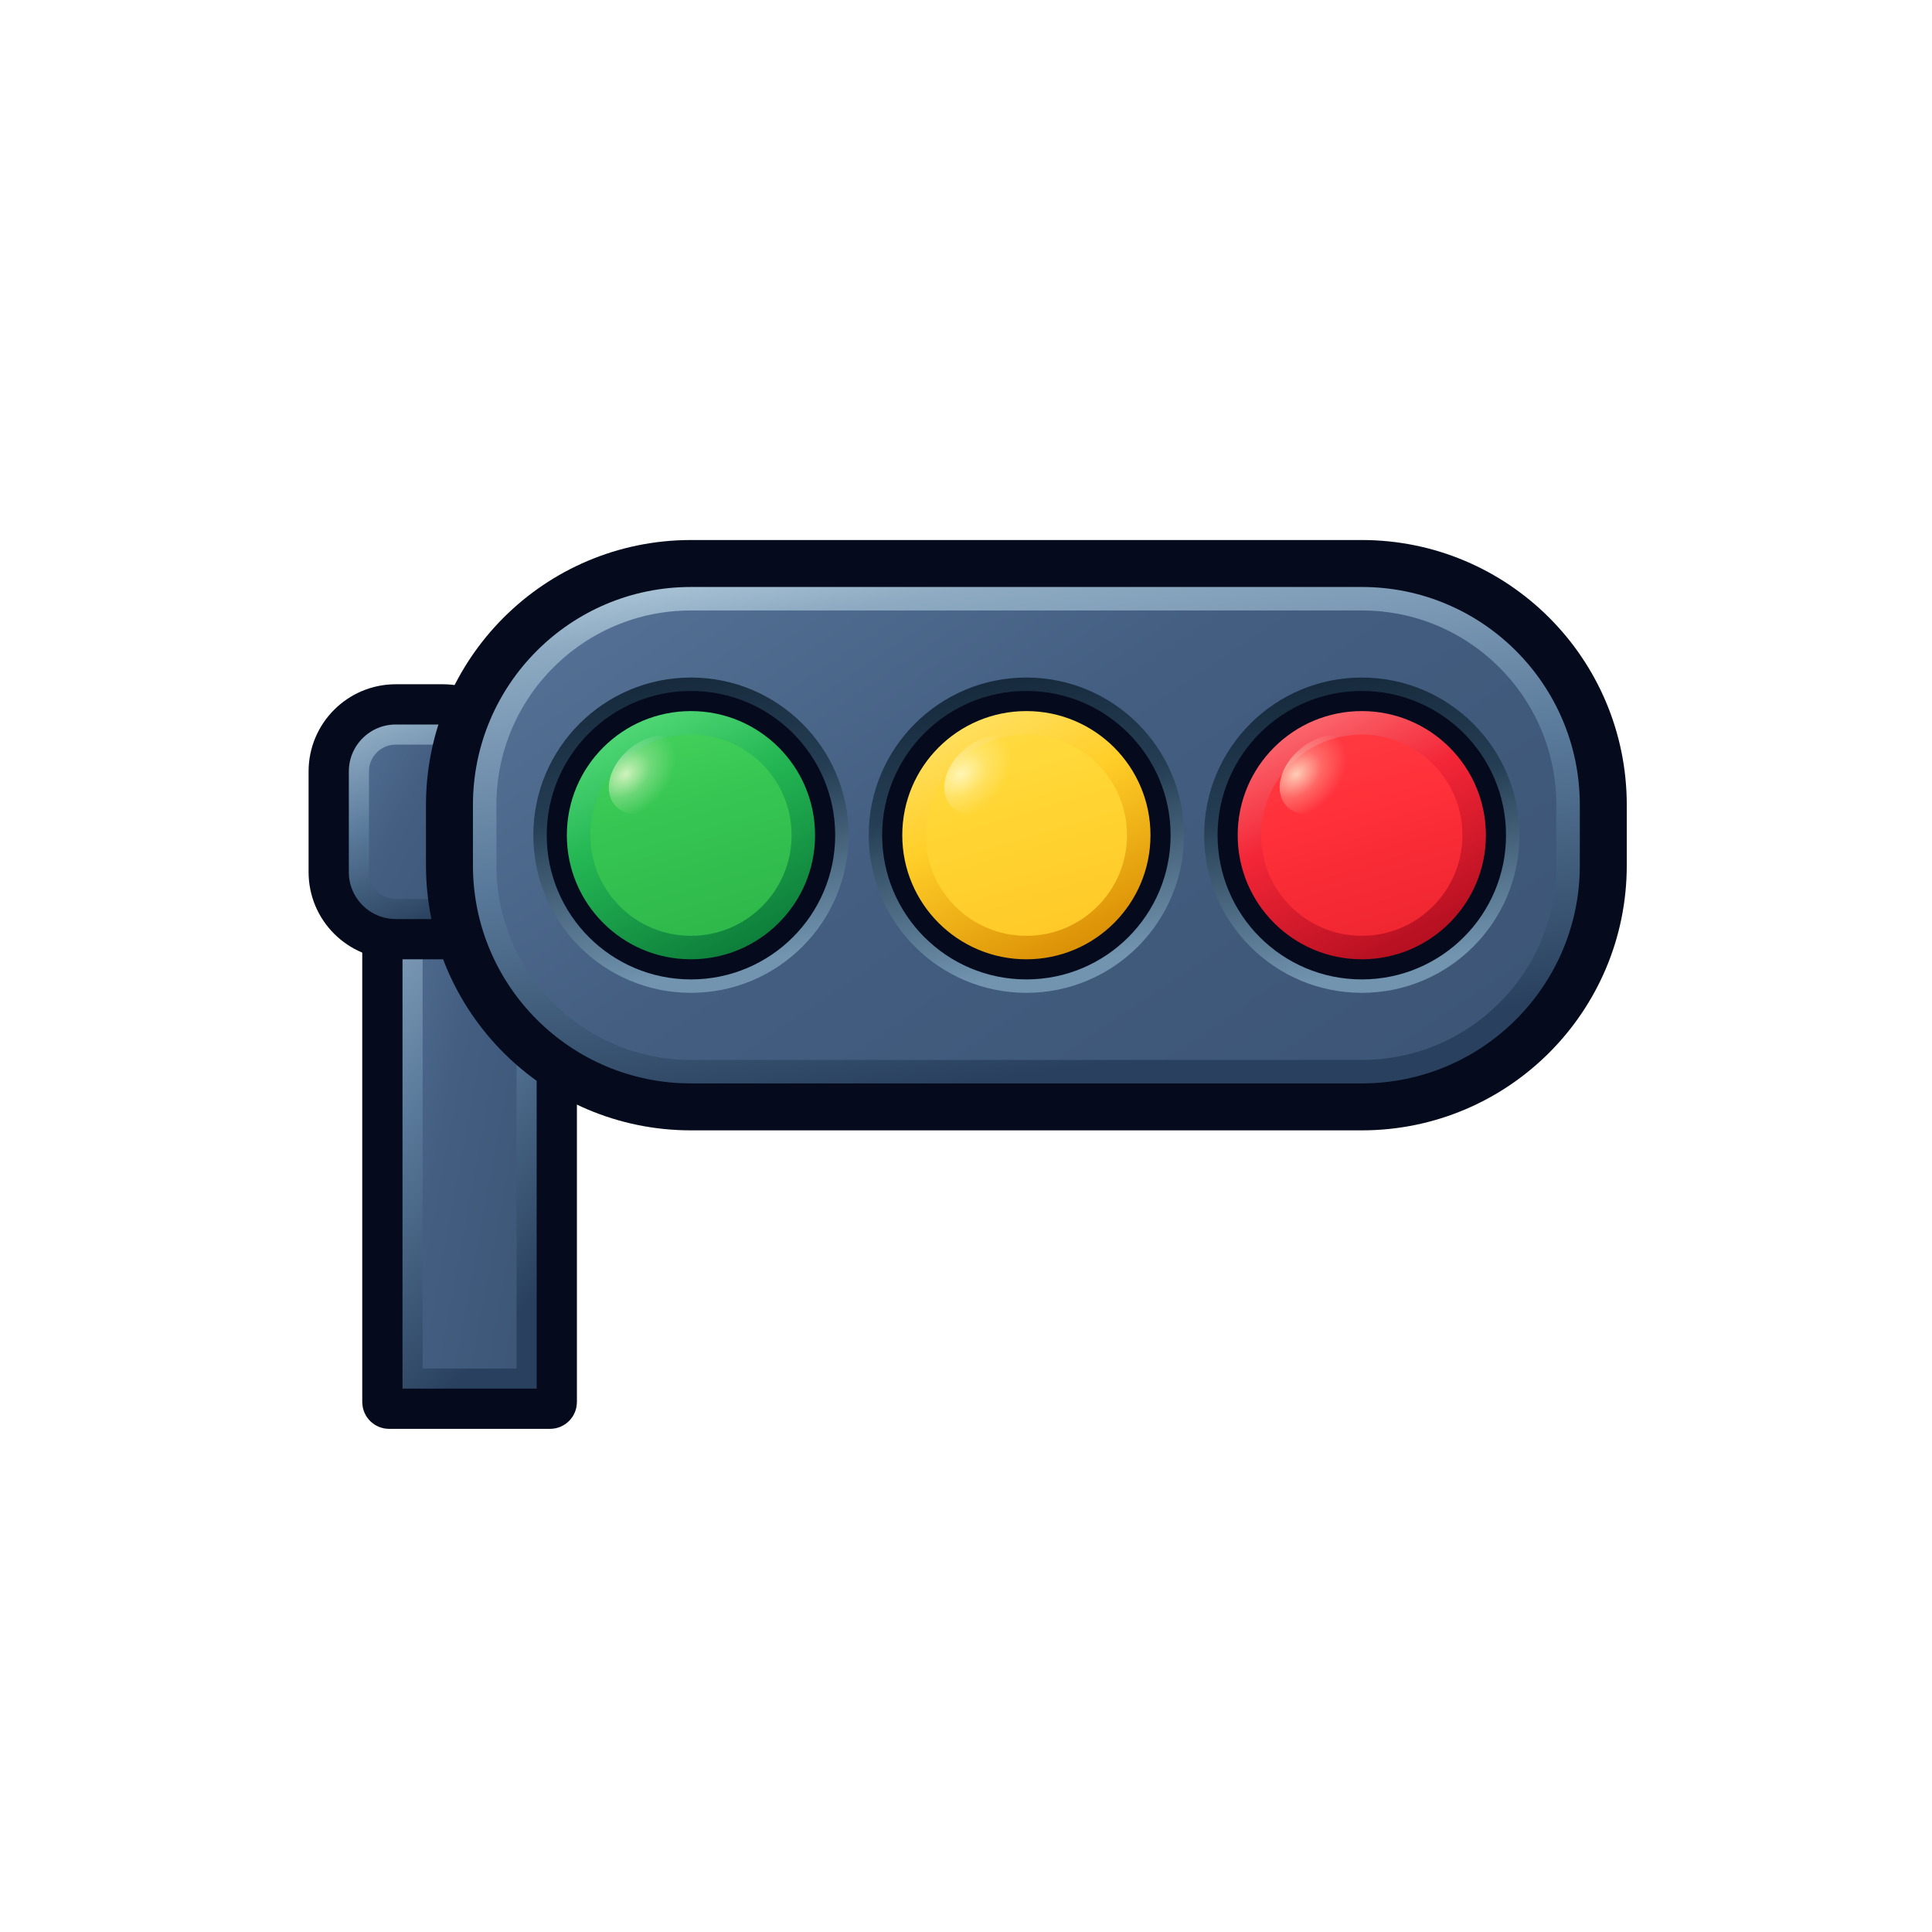
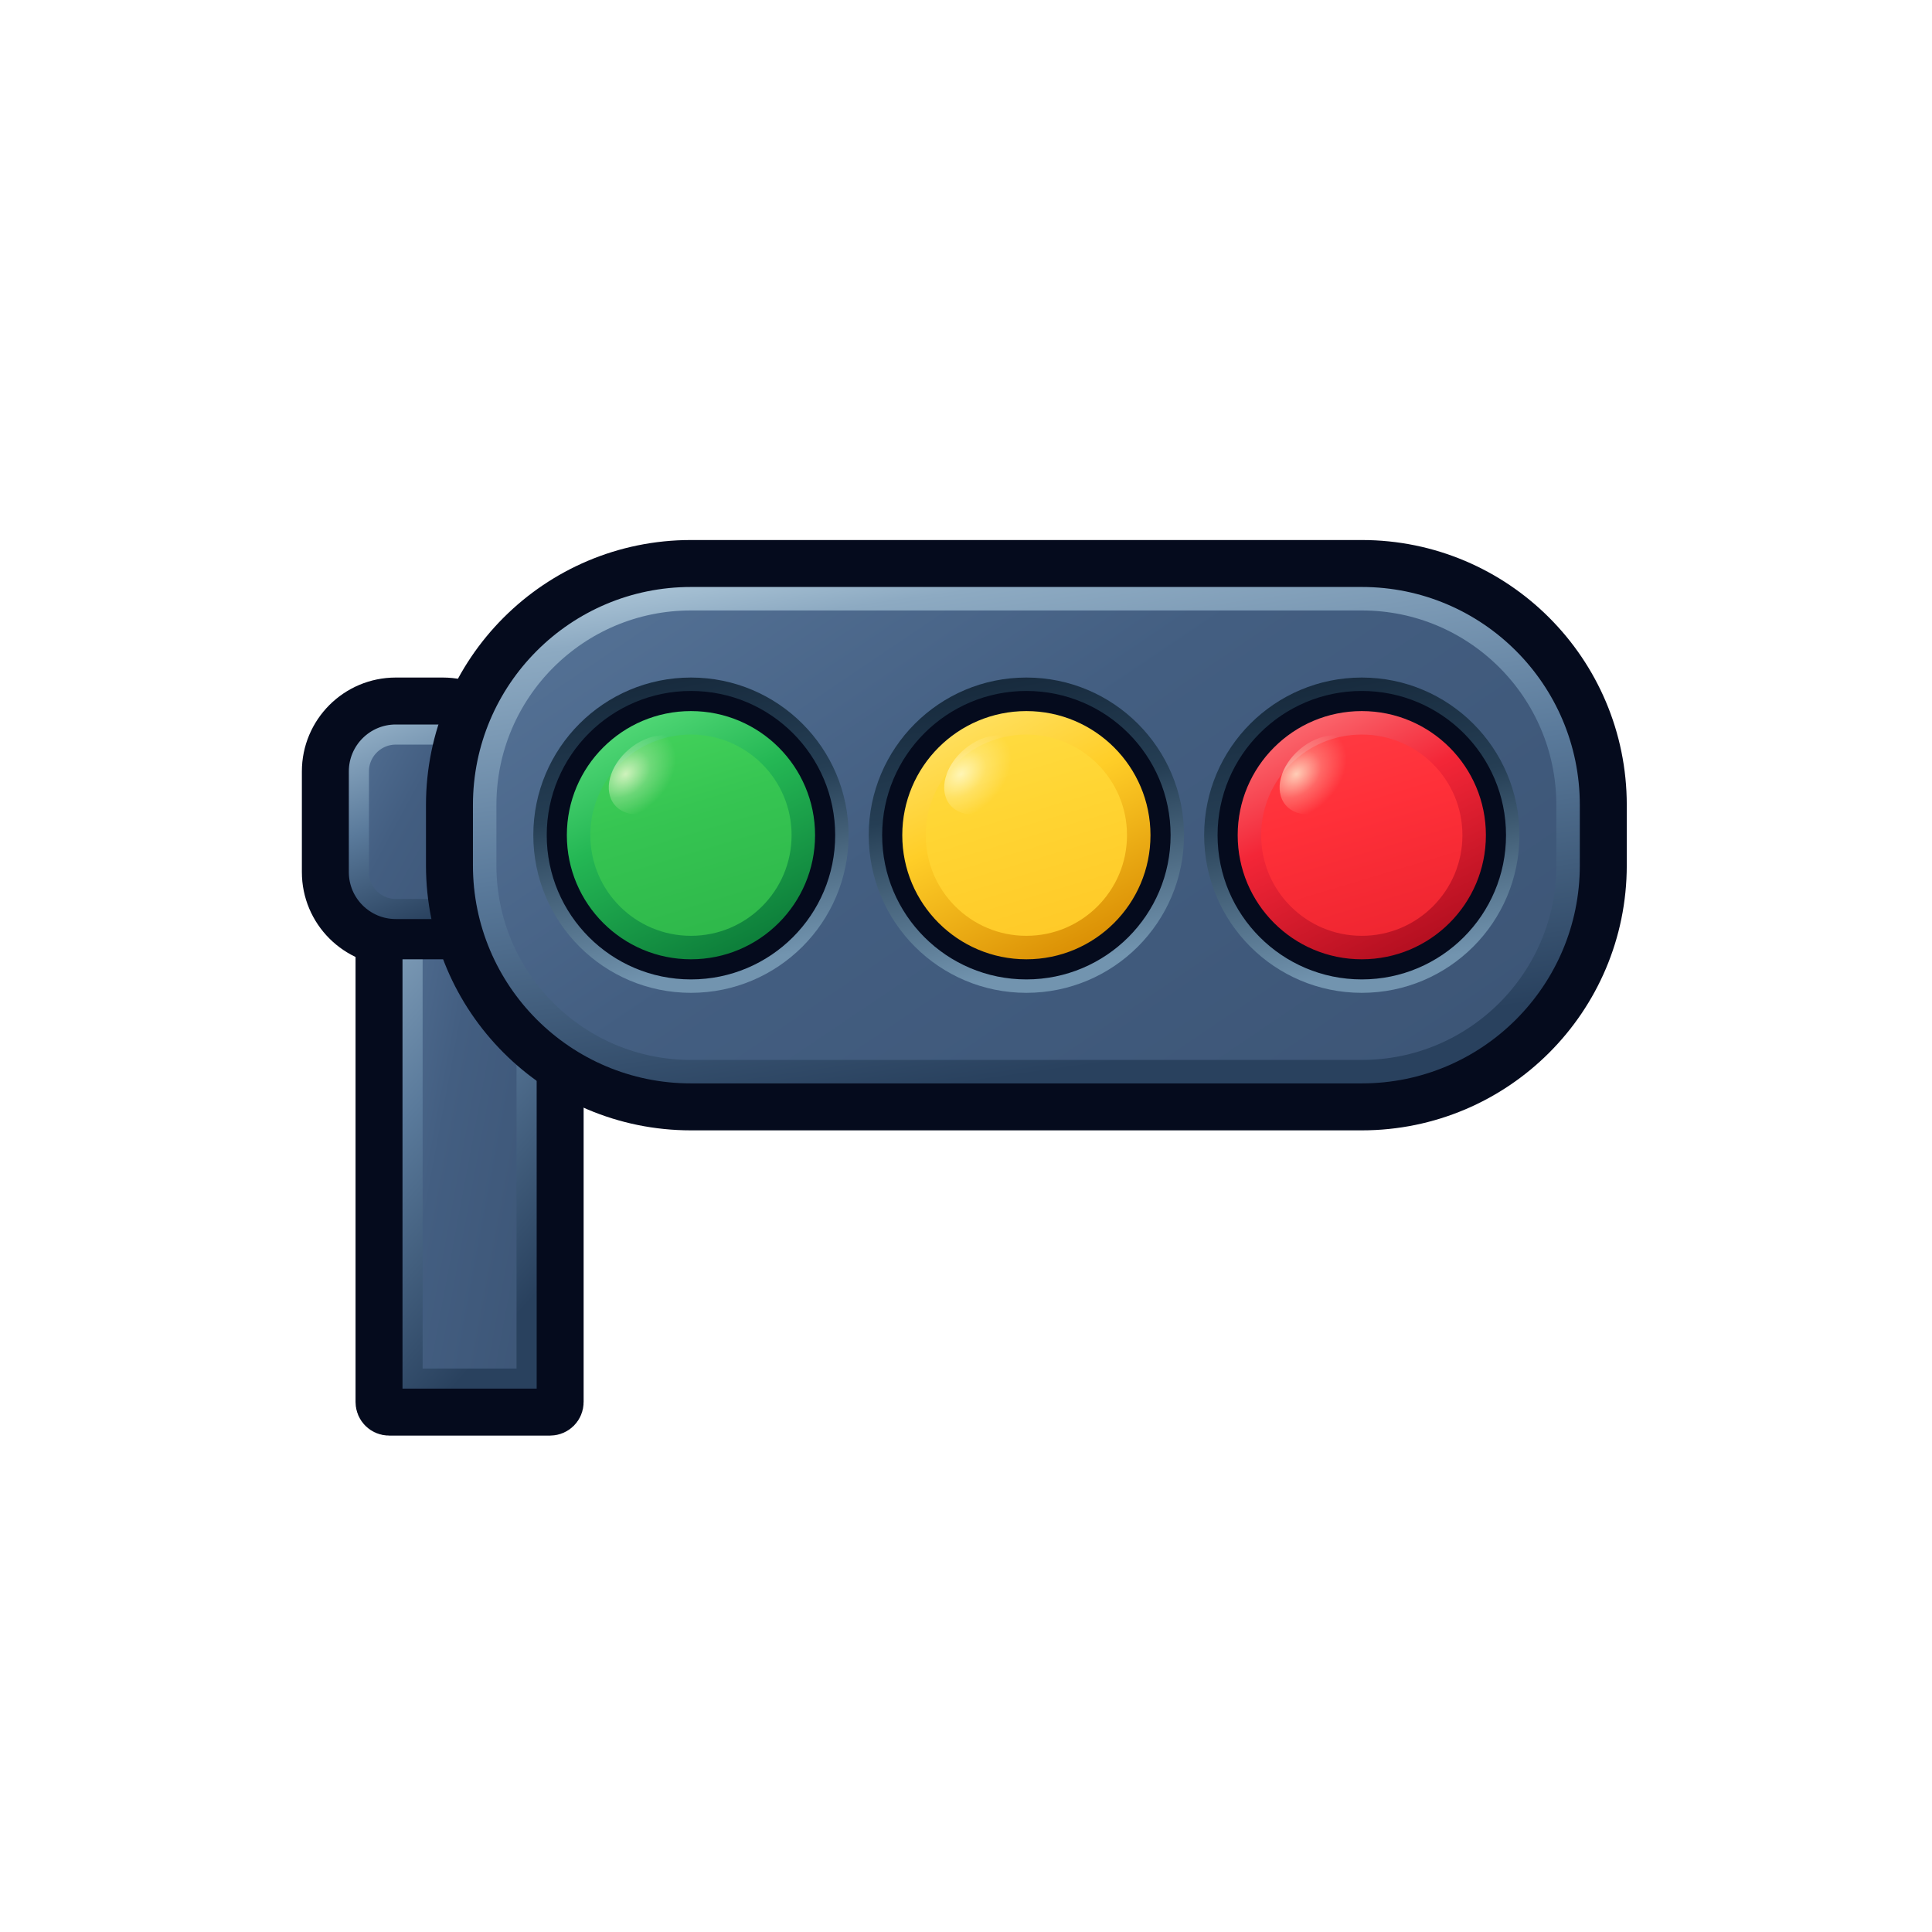
<svg xmlns="http://www.w3.org/2000/svg" width="288" height="288" viewBox="0 0 288 288" role="img" aria-labelledby="traffic-light-title">
  <defs>
    <linearGradient id="traffic-light-gold" x1="0" y1="0" x2=".3" y2="1">
      <stop offset="0.0" stop-color="#ffdf49" />
      <stop offset="0.5" stop-color="#ffd533" />
      <stop offset="1.0" stop-color="#ffc927" />
    </linearGradient>
    <linearGradient id="traffic-light-red" x1="0" y1="0" x2=".3" y2="1">
      <stop offset="0.0" stop-color="#ff4148" />
      <stop offset="0.5" stop-color="#ff3039" />
      <stop offset="1.0" stop-color="#ee2530" />
    </linearGradient>
    <rect id="traffic-light-shape1" x="57" y="112" width="26" height="98" rx="1" />
    <clipPath id="traffic-light-shape1-clip">
      <use href="#traffic-light-shape1" />
    </clipPath>
    <rect id="traffic-light-shape2" x="49" y="105" width="27" height="35" rx="10" />
    <clipPath id="traffic-light-shape2-clip">
      <use href="#traffic-light-shape2" />
    </clipPath>
    <rect id="traffic-light-shape3" x="67" y="84" width="172" height="81" rx="36" />
    <clipPath id="traffic-light-shape3-clip">
      <use href="#traffic-light-shape3" />
    </clipPath>
    <linearGradient id="traffic-light-lamp-green" x1="0" y1="0" x2=".3" y2="1">
      <stop offset="0.0" stop-color="#4bd960" />
      <stop offset="0.5" stop-color="#36c552" />
      <stop offset="1.0" stop-color="#2eb74a" />
    </linearGradient>
    <circle id="traffic-light-shape4" cx="103" cy="124.5" r="20" />
    <clipPath id="traffic-light-shape4-clip">
      <use href="#traffic-light-shape4" />
    </clipPath>
    <circle id="traffic-light-shape5" cx="153" cy="124.5" r="20" />
    <clipPath id="traffic-light-shape5-clip">
      <use href="#traffic-light-shape5" />
    </clipPath>
    <circle id="traffic-light-shape6" cx="203" cy="124.5" r="20" />
    <clipPath id="traffic-light-shape6-clip">
      <use href="#traffic-light-shape6" />
    </clipPath>
    <linearGradient id="traffic-light-housing" x1="0" y1="0" x2="1" y2=".7">
      <stop stop-color="#59779b" offset="0" />
      <stop stop-color="#435e81" offset="0.5" />
      <stop stop-color="#3d5677" offset="1" />
    </linearGradient>
    <linearGradient id="traffic-light-housing-bevel" x1="0" y1="0" x2=".3" y2="1">
      <stop stop-color="#c5dce9" offset="0" />
      <stop stop-color="#8daac2" offset="0.17" />
      <stop stop-color="#5a7a9b" offset="0.55" />
      <stop stop-color="#29415e" offset="1" />
    </linearGradient>
    <linearGradient id="traffic-light-recess" x1="0" y1="0" x2=".2" y2="1">
      <stop stop-color="#142638" offset="0" />
      <stop stop-color="#253e54" offset="0.45" />
      <stop stop-color="#7294af" offset="1" />
    </linearGradient>
    <linearGradient id="traffic-light-green-edge" x1="0" y1="0" x2=".5" y2="1">
      <stop stop-color="#68e887" offset="0" />
      <stop stop-color="#24b754" offset="0.5" />
      <stop stop-color="#0e803b" offset="1" />
    </linearGradient>
    <linearGradient id="traffic-light-gold-edge" x1="0" y1="0" x2=".5" y2="1">
      <stop stop-color="#ffe97b" offset="0" />
      <stop stop-color="#ffce28" offset="0.5" />
      <stop stop-color="#dc9206" offset="1" />
    </linearGradient>
    <linearGradient id="traffic-light-red-edge" x1="0" y1="0" x2=".5" y2="1">
      <stop stop-color="#ff8a8b" offset="0" />
      <stop stop-color="#f32637" offset="0.5" />
      <stop stop-color="#b61021" offset="1" />
    </linearGradient>
    <radialGradient id="traffic-light-reflection" cx=".3" cy=".25" r=".6">
      <stop stop-color="#ffffde" stop-opacity=".75" offset="0" />
      <stop stop-color="#ffffde" stop-opacity=".25" offset=".5" />
      <stop stop-color="#ffffde" stop-opacity="0" offset="1" />
    </radialGradient>
  </defs>
+   <g id="traffic-light-exterior-width" fill="none" stroke="#050b1d" stroke-linecap="round" stroke-linejoin="round">
+     <g stroke-linecap="round" stroke-linejoin="round">
+       <use href="#traffic-light-shape1" fill="none" stroke="#050b1d" stroke-width="8" />
+     </g>
+     <g stroke-linecap="round" stroke-linejoin="round">
+       <use href="#traffic-light-shape2" fill="none" stroke="#050b1d" stroke-width="8" />
+     </g>
+   </g>
  <g stroke-linecap="round" stroke-linejoin="round">
    <use href="#traffic-light-shape1" fill="url(#traffic-light-housing)" />
    <use href="#traffic-light-shape1" fill="none" stroke="url(#traffic-light-housing-bevel)" stroke-width="12" clip-path="url(#traffic-light-shape1-clip)" />
    <use href="#traffic-light-shape1" fill="none" stroke="#050b1d" stroke-width="6" />
    <use href="#traffic-light-shape2" fill="url(#traffic-light-housing)" />
    <use href="#traffic-light-shape2" fill="none" stroke="url(#traffic-light-housing-bevel)" stroke-width="12" clip-path="url(#traffic-light-shape2-clip)" />
    <use href="#traffic-light-shape2" fill="none" stroke="#050b1d" stroke-width="6" />
    <use href="#traffic-light-shape3" fill="url(#traffic-light-housing)" />
    <use href="#traffic-light-shape3" fill="none" stroke="url(#traffic-light-housing-bevel)" stroke-width="14" clip-path="url(#traffic-light-shape3-clip)" />
    <use href="#traffic-light-shape3" fill="none" stroke="#050b1d" stroke-width="7" />
    <circle cx="103" cy="124.5" r="23.5" fill="url(#traffic-light-recess)" />
    <use href="#traffic-light-shape4" fill="url(#traffic-light-lamp-green)" />
    <use href="#traffic-light-shape4" fill="none" stroke="url(#traffic-light-green-edge)" stroke-width="10" clip-path="url(#traffic-light-shape4-clip)" />
    <ellipse cx="97.0" cy="115.5" rx="7" ry="5" transform="rotate(-40 97.0 115.5)" fill="url(#traffic-light-reflection)" />
    <use href="#traffic-light-shape4" fill="none" stroke="#050b1d" stroke-width="3" />
    <circle cx="153" cy="124.5" r="23.5" fill="url(#traffic-light-recess)" />
    <use href="#traffic-light-shape5" fill="url(#traffic-light-gold)" />
    <use href="#traffic-light-shape5" fill="none" stroke="url(#traffic-light-gold-edge)" stroke-width="10" clip-path="url(#traffic-light-shape5-clip)" />
    <ellipse cx="147.0" cy="115.5" rx="7" ry="5" transform="rotate(-40 147.0 115.5)" fill="url(#traffic-light-reflection)" />
    <use href="#traffic-light-shape5" fill="none" stroke="#050b1d" stroke-width="3" />
    <circle cx="203" cy="124.5" r="23.5" fill="url(#traffic-light-recess)" />
    <use href="#traffic-light-shape6" fill="url(#traffic-light-red)" />
    <use href="#traffic-light-shape6" fill="none" stroke="url(#traffic-light-red-edge)" stroke-width="10" clip-path="url(#traffic-light-shape6-clip)" />
    <ellipse cx="197.0" cy="115.5" rx="7" ry="5" transform="rotate(-40 197.0 115.5)" fill="url(#traffic-light-reflection)" />
    <use href="#traffic-light-shape6" fill="none" stroke="#050b1d" stroke-width="3" />
  </g>
</svg>
